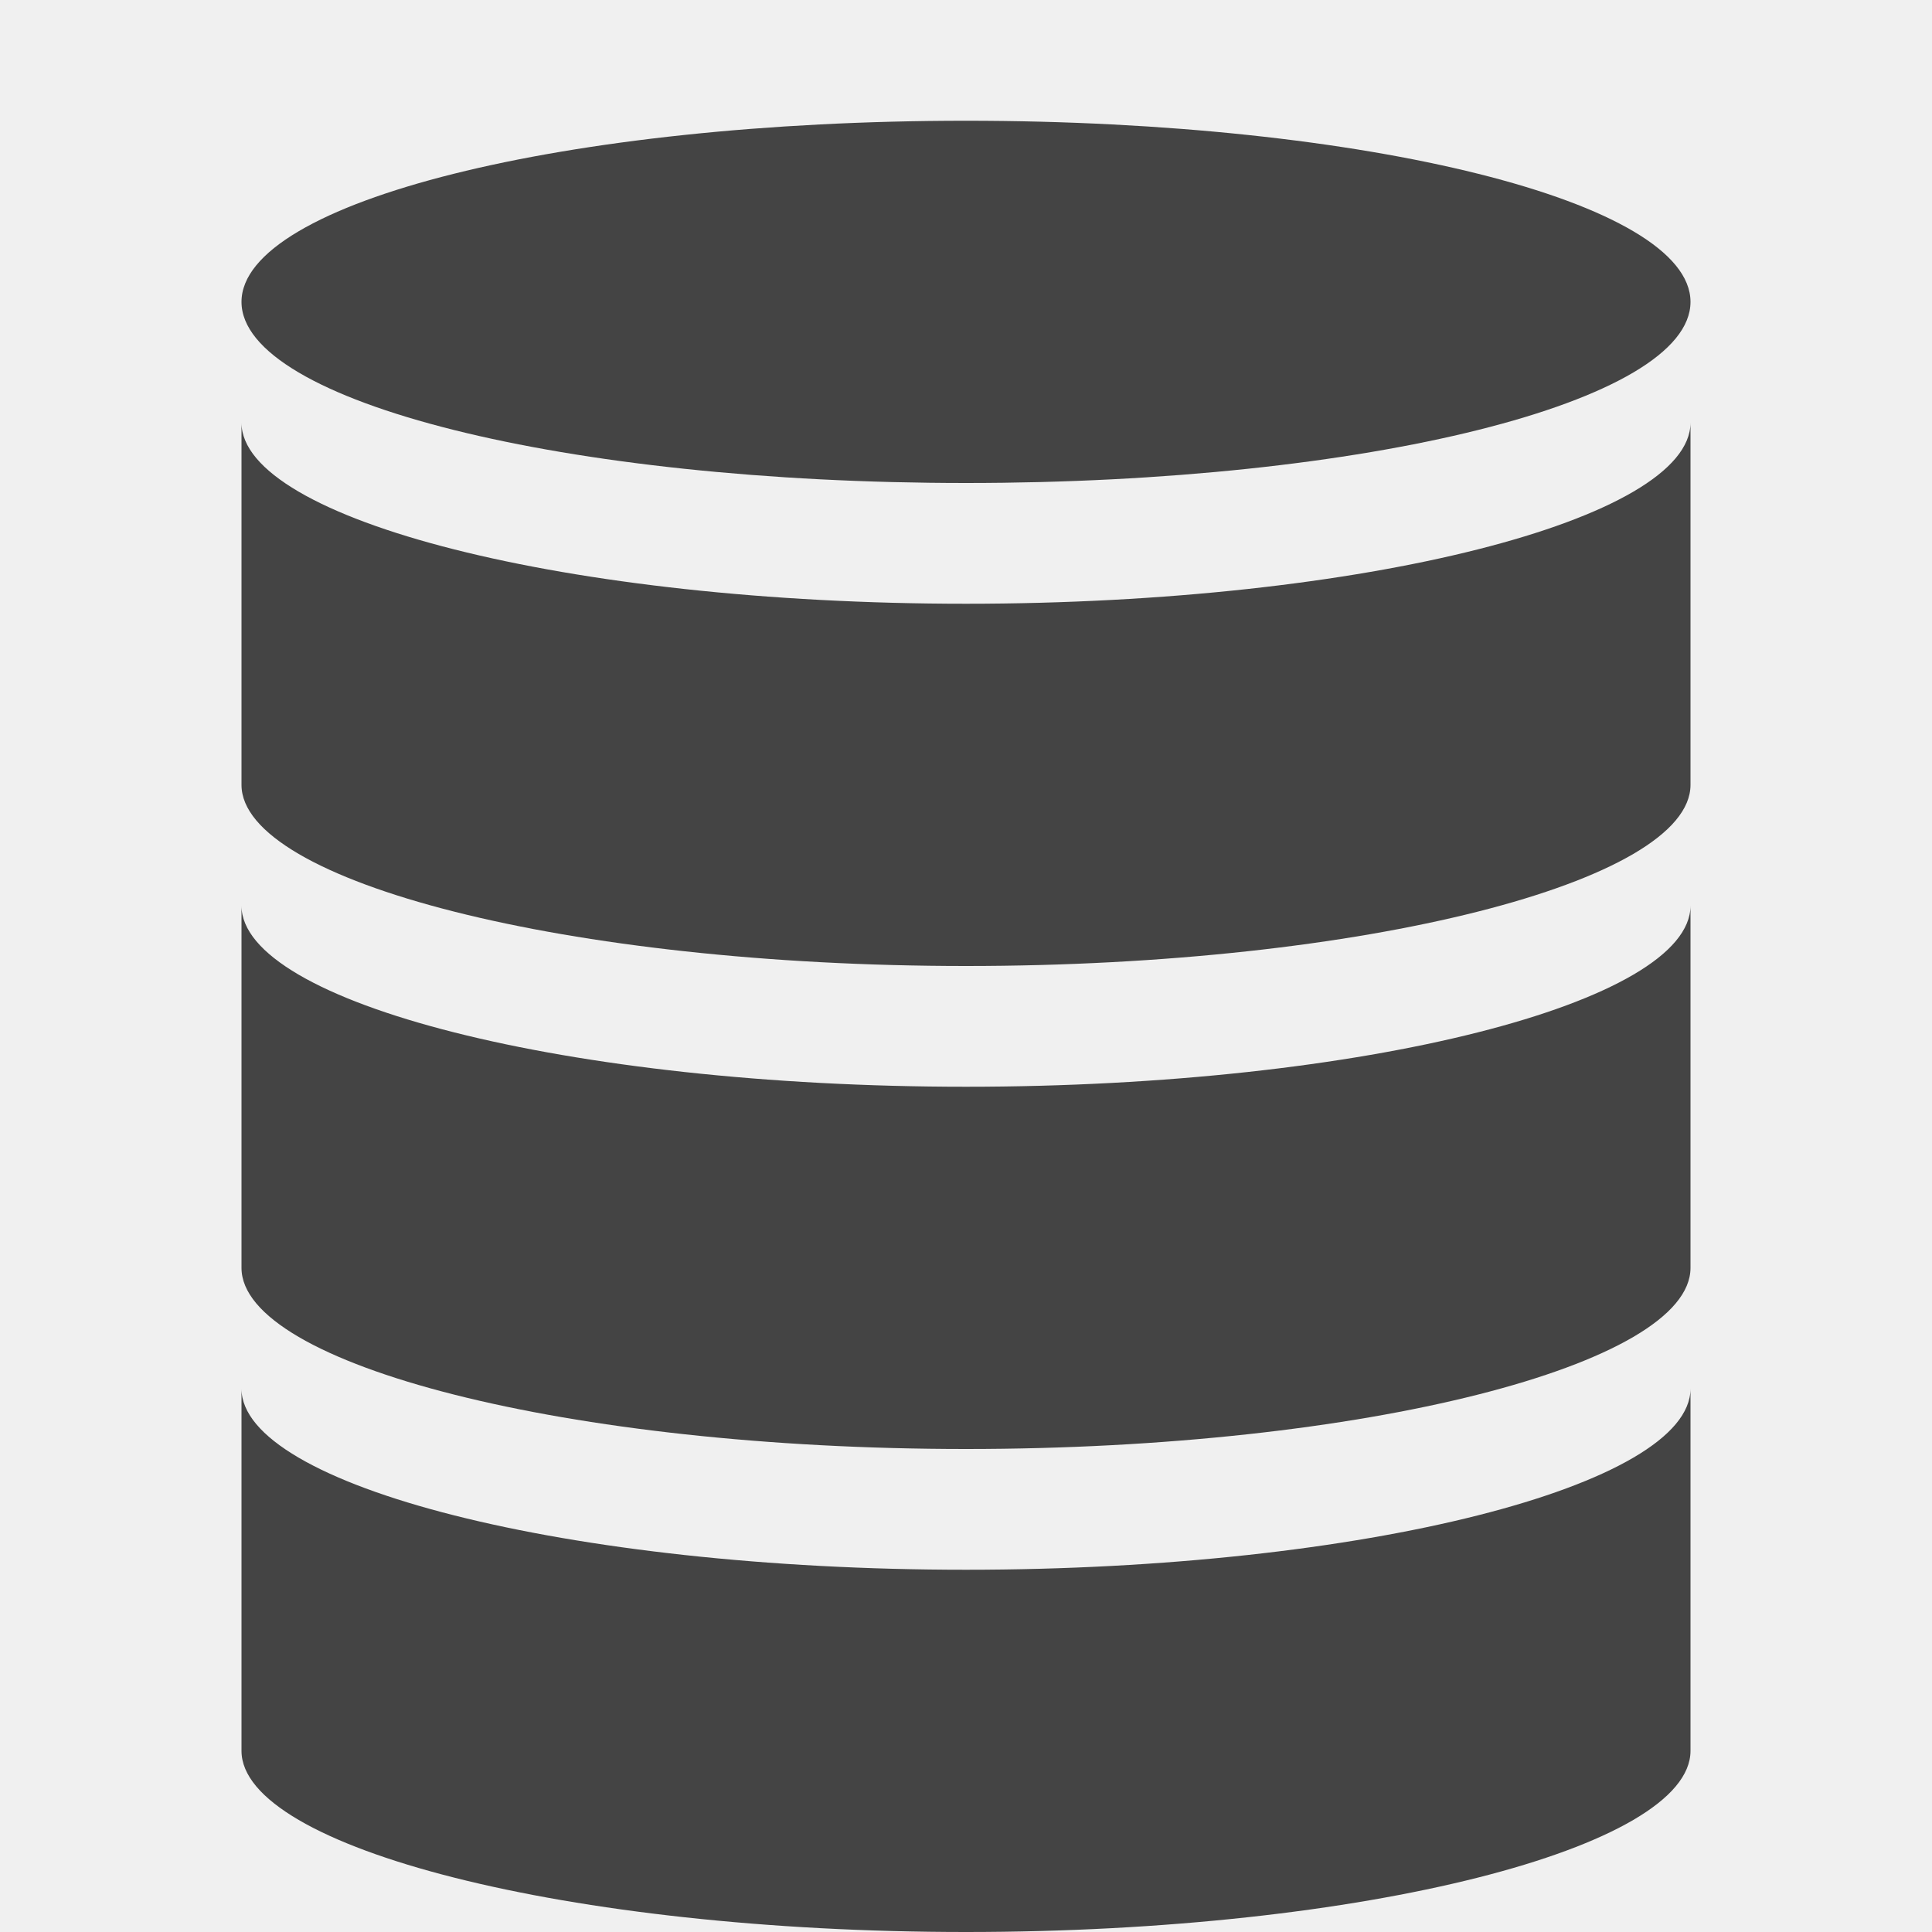
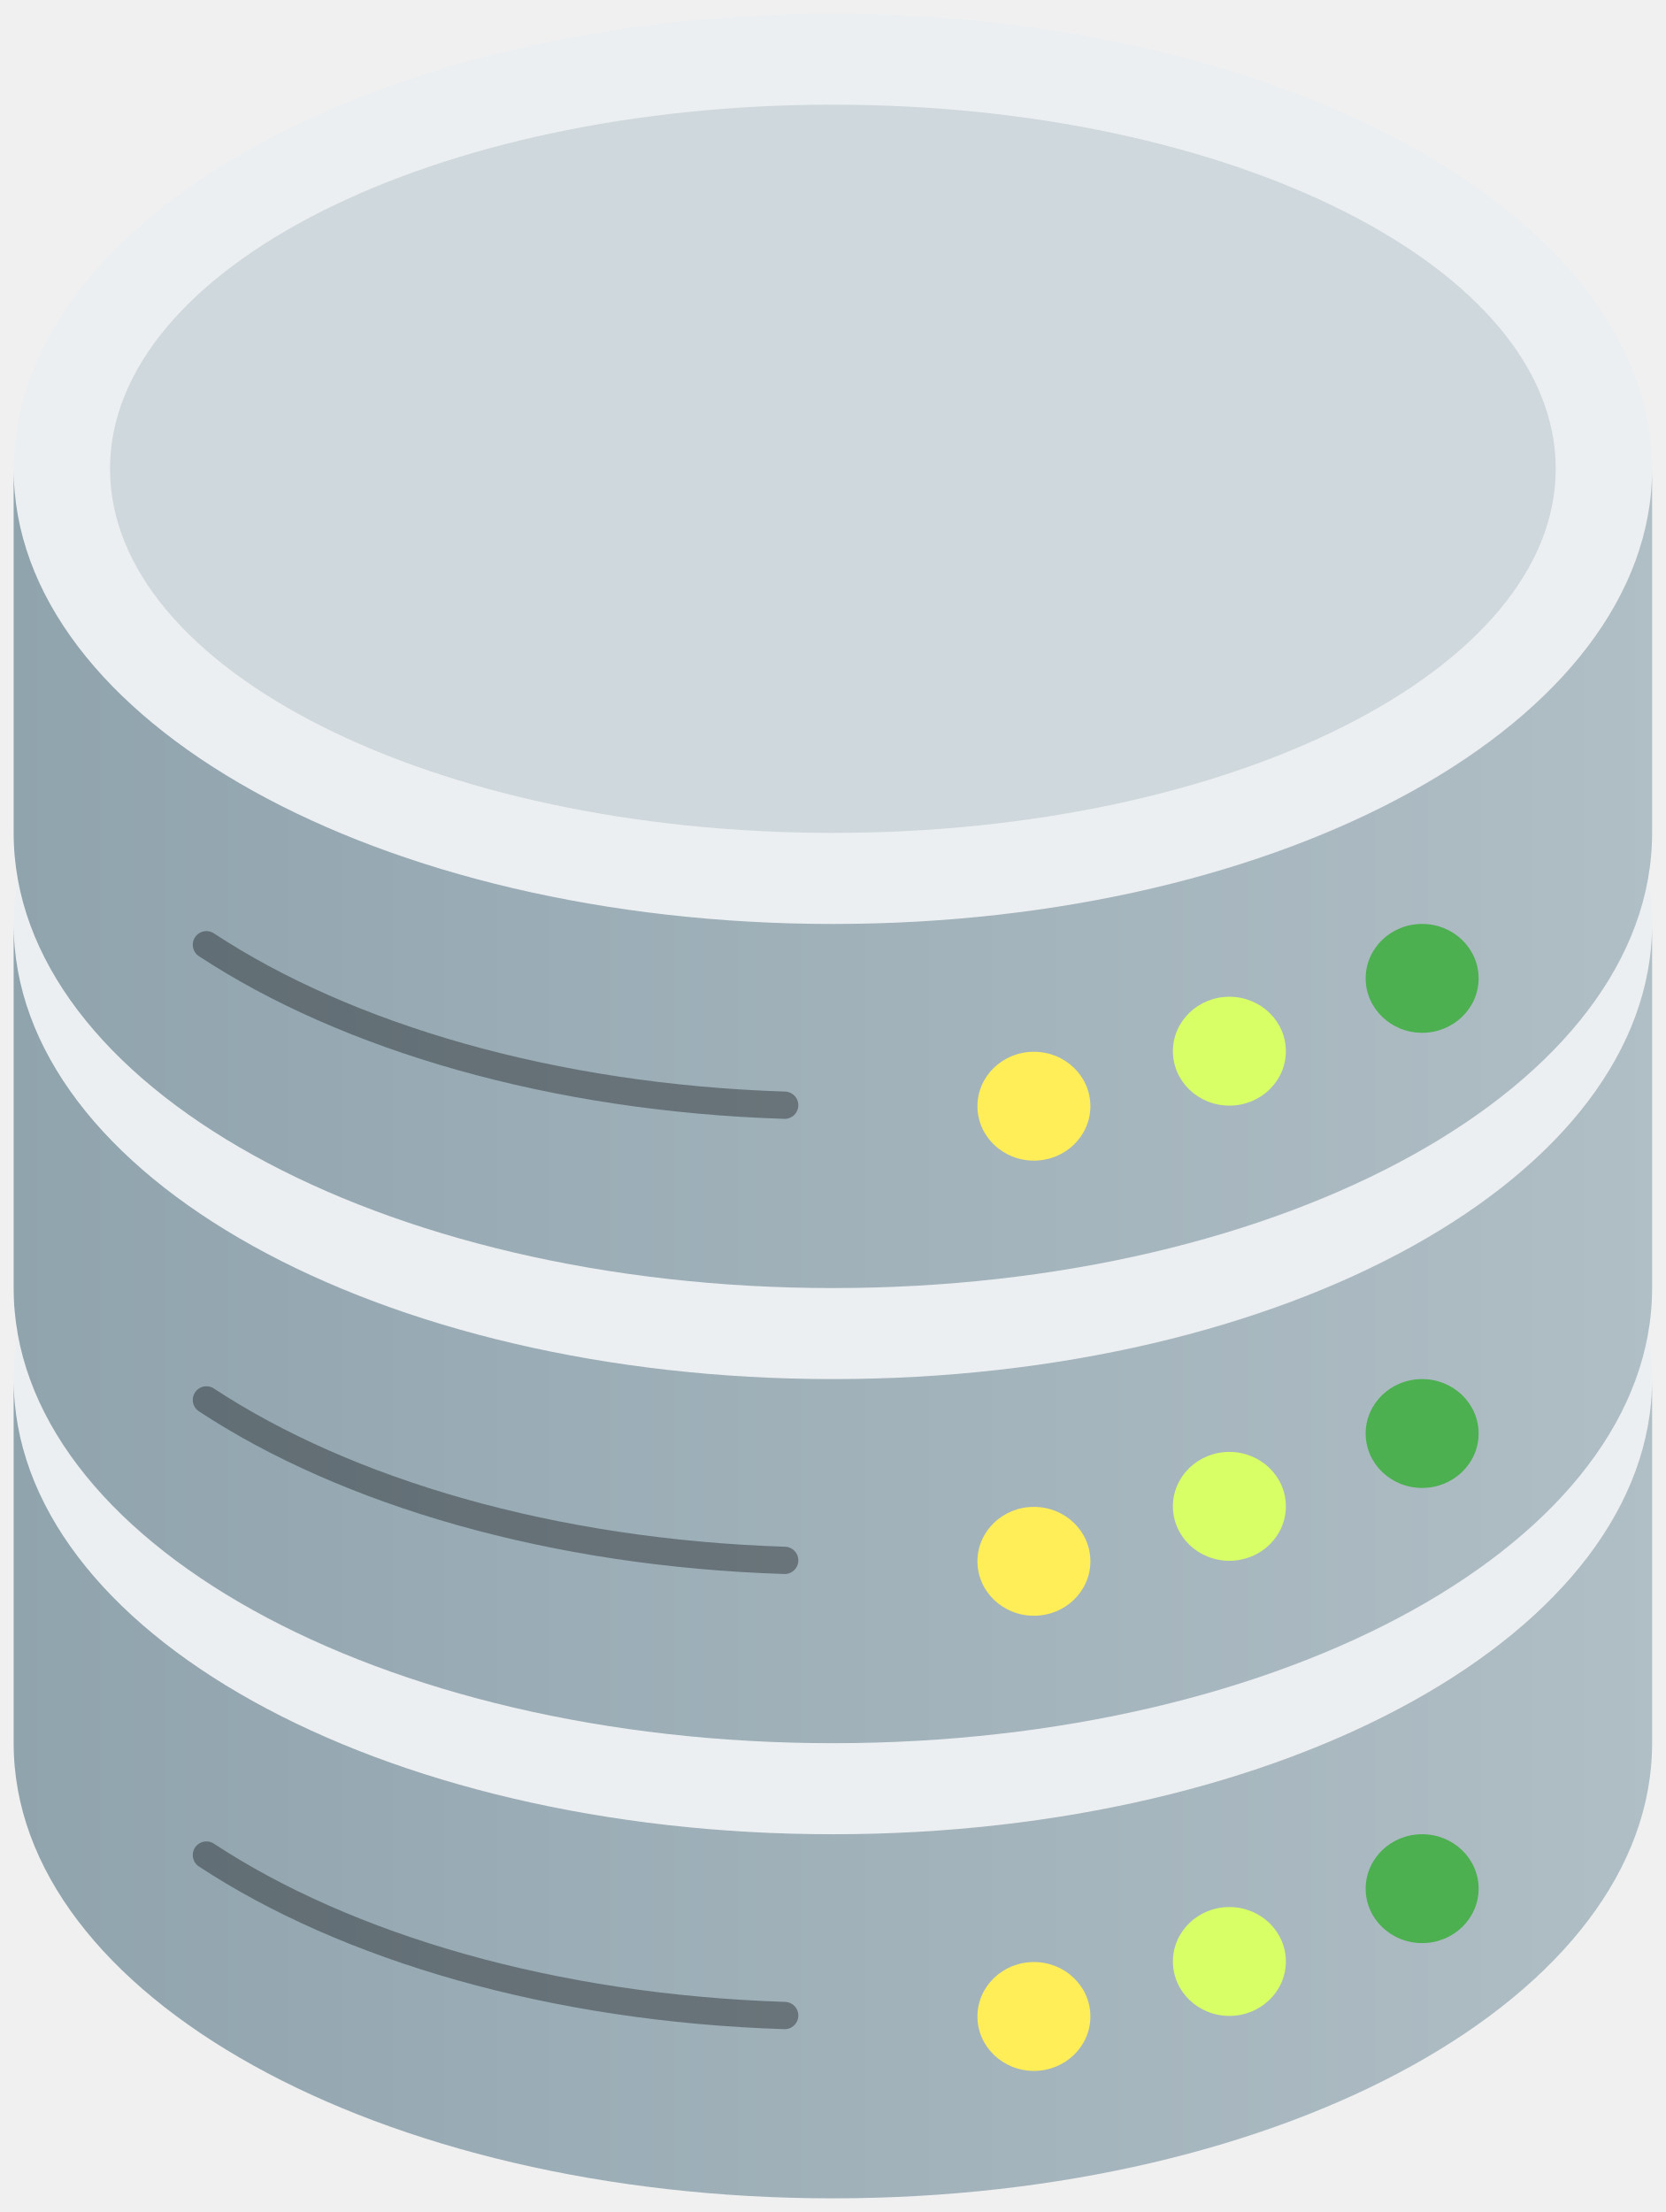
- <svg xmlns="http://www.w3.org/2000/svg" version="1.1" width="16" height="16" viewBox="0 0 16 16">
-   <path fill="#444444" d="M14 2.5c0 0.828-2.686 1.5-6 1.5s-6-0.672-6-1.5c0-0.828 2.686-1.5 6-1.5s6 0.672 6 1.5z" />
-   <path fill="#444444" d="M8 5c-3.3 0-6-0.7-6-1.5v3c0 0.8 2.7 1.5 6 1.5s6-0.7 6-1.5v-3c0 0.8-2.7 1.5-6 1.5z" />
-   <path fill="#444444" d="M8 9c-3.3 0-6-0.7-6-1.5v3c0 0.8 2.7 1.5 6 1.5s6-0.7 6-1.5v-3c0 0.8-2.7 1.5-6 1.5z" />
-   <path fill="#444444" d="M8 13c-3.3 0-6-0.7-6-1.5v3c0 0.8 2.7 1.5 6 1.5s6-0.7 6-1.5v-3c0 0.8-2.7 1.5-6 1.5z" />
+ <svg xmlns="http://www.w3.org/2000/svg" xmlns:xlink="http://www.w3.org/1999/xlink" viewBox="0 0 61 81" fill="#fff" fill-rule="evenodd" stroke="#000" stroke-linecap="round" stroke-linejoin="round">
+   <style>.B{stroke:none}.C{fill:#000}.D{fill:#eceff1}.E{fill:url(#A)}.F{stroke-opacity:.34}.G{fill:#ffee58}.H{fill:#d9ff66}.I{fill:#4caf50}</style>
+   <use xlink:href="#C" x=".5" y=".5" />
+   <defs>
+     <linearGradient id="A" x1="0%" y1="50%" x2="100%" y2="50%">
+       <stop offset="0%" stop-color="#90a4ae" />
+       <stop offset="100%" stop-color="#b0bec5" />
+     </linearGradient>
+     <path id="B" d="M7.059 67.43c5.142 3.383 12.674 5.604 21.176 5.875" />
+   </defs>
+   <symbol id="C" overflow="visible">
+     <ellipse cx="30" cy="50" rx="30" ry="16.667" class="B D" />
+     <g transform="translate(0 50)">
+       <path d="M0 0v13.333C0 22.567 13.38 30 30 30s30-7.433 30-16.667V0c0 9.233-13.38 16.667-30 16.667S0 9.233 0 0z" class="B E" />
+     </g>
+     <use xlink:href="#B" fill="none" class="F" />
+     <g class="B">
+       <ellipse cx="37.362" cy="73.34" rx="2.068" ry="1.993" class="G" />
+       <ellipse cx="44.52" cy="71.326" rx="2.068" ry="1.993" class="H" />
+       <ellipse cx="51.579" cy="68.66" rx="2.068" ry="1.993" class="I" />
+       <ellipse cx="30" cy="33.334" rx="30" ry="16.667" class="D" />
+     </g>
+     <g transform="translate(0 33.333)">
+       <path d="M0 0v13.333C0 22.567 13.38 30 30 30s30-7.433 30-16.667V0c0 9.233-13.38 16.667-30 16.667S0 9.233 0 0z" class="B E" />
+     </g>
+     <use xlink:href="#B" y="-16.667" fill="none" class="F" />
+     <g class="B">
+       <ellipse cx="37.362" cy="56.673" rx="2.068" ry="1.993" class="G" />
+       <ellipse cx="44.52" cy="54.66" rx="2.068" ry="1.993" class="H" />
+       <ellipse cx="51.579" cy="51.993" rx="2.068" ry="1.993" class="I" />
+       <ellipse cx="30" cy="16.667" rx="30" ry="16.667" class="D" />
+     </g>
+     <g transform="translate(0 16.667)">
+       <path d="M0 0v13.333C0 22.567 13.38 30 30 30s30-7.433 30-16.667V0c0 9.233-13.38 16.667-30 16.667S0 9.233 0 0z" class="B E" />
+     </g>
+     <use xlink:href="#B" y="-33.334" fill="none" class="F" />
+     <g class="B">
+       <ellipse cx="37.362" cy="40.007" rx="2.068" ry="1.993" class="G" />
+       <ellipse cx="44.52" cy="37.993" rx="2.068" ry="1.993" class="H" />
+       <ellipse cx="51.579" cy="35.326" rx="2.068" ry="1.993" class="I" />
+       <ellipse cx="30" cy="16.666" rx="26.471" ry="13.333" fill="#cfd8dc" />
+     </g>
+   </symbol>
</svg>
